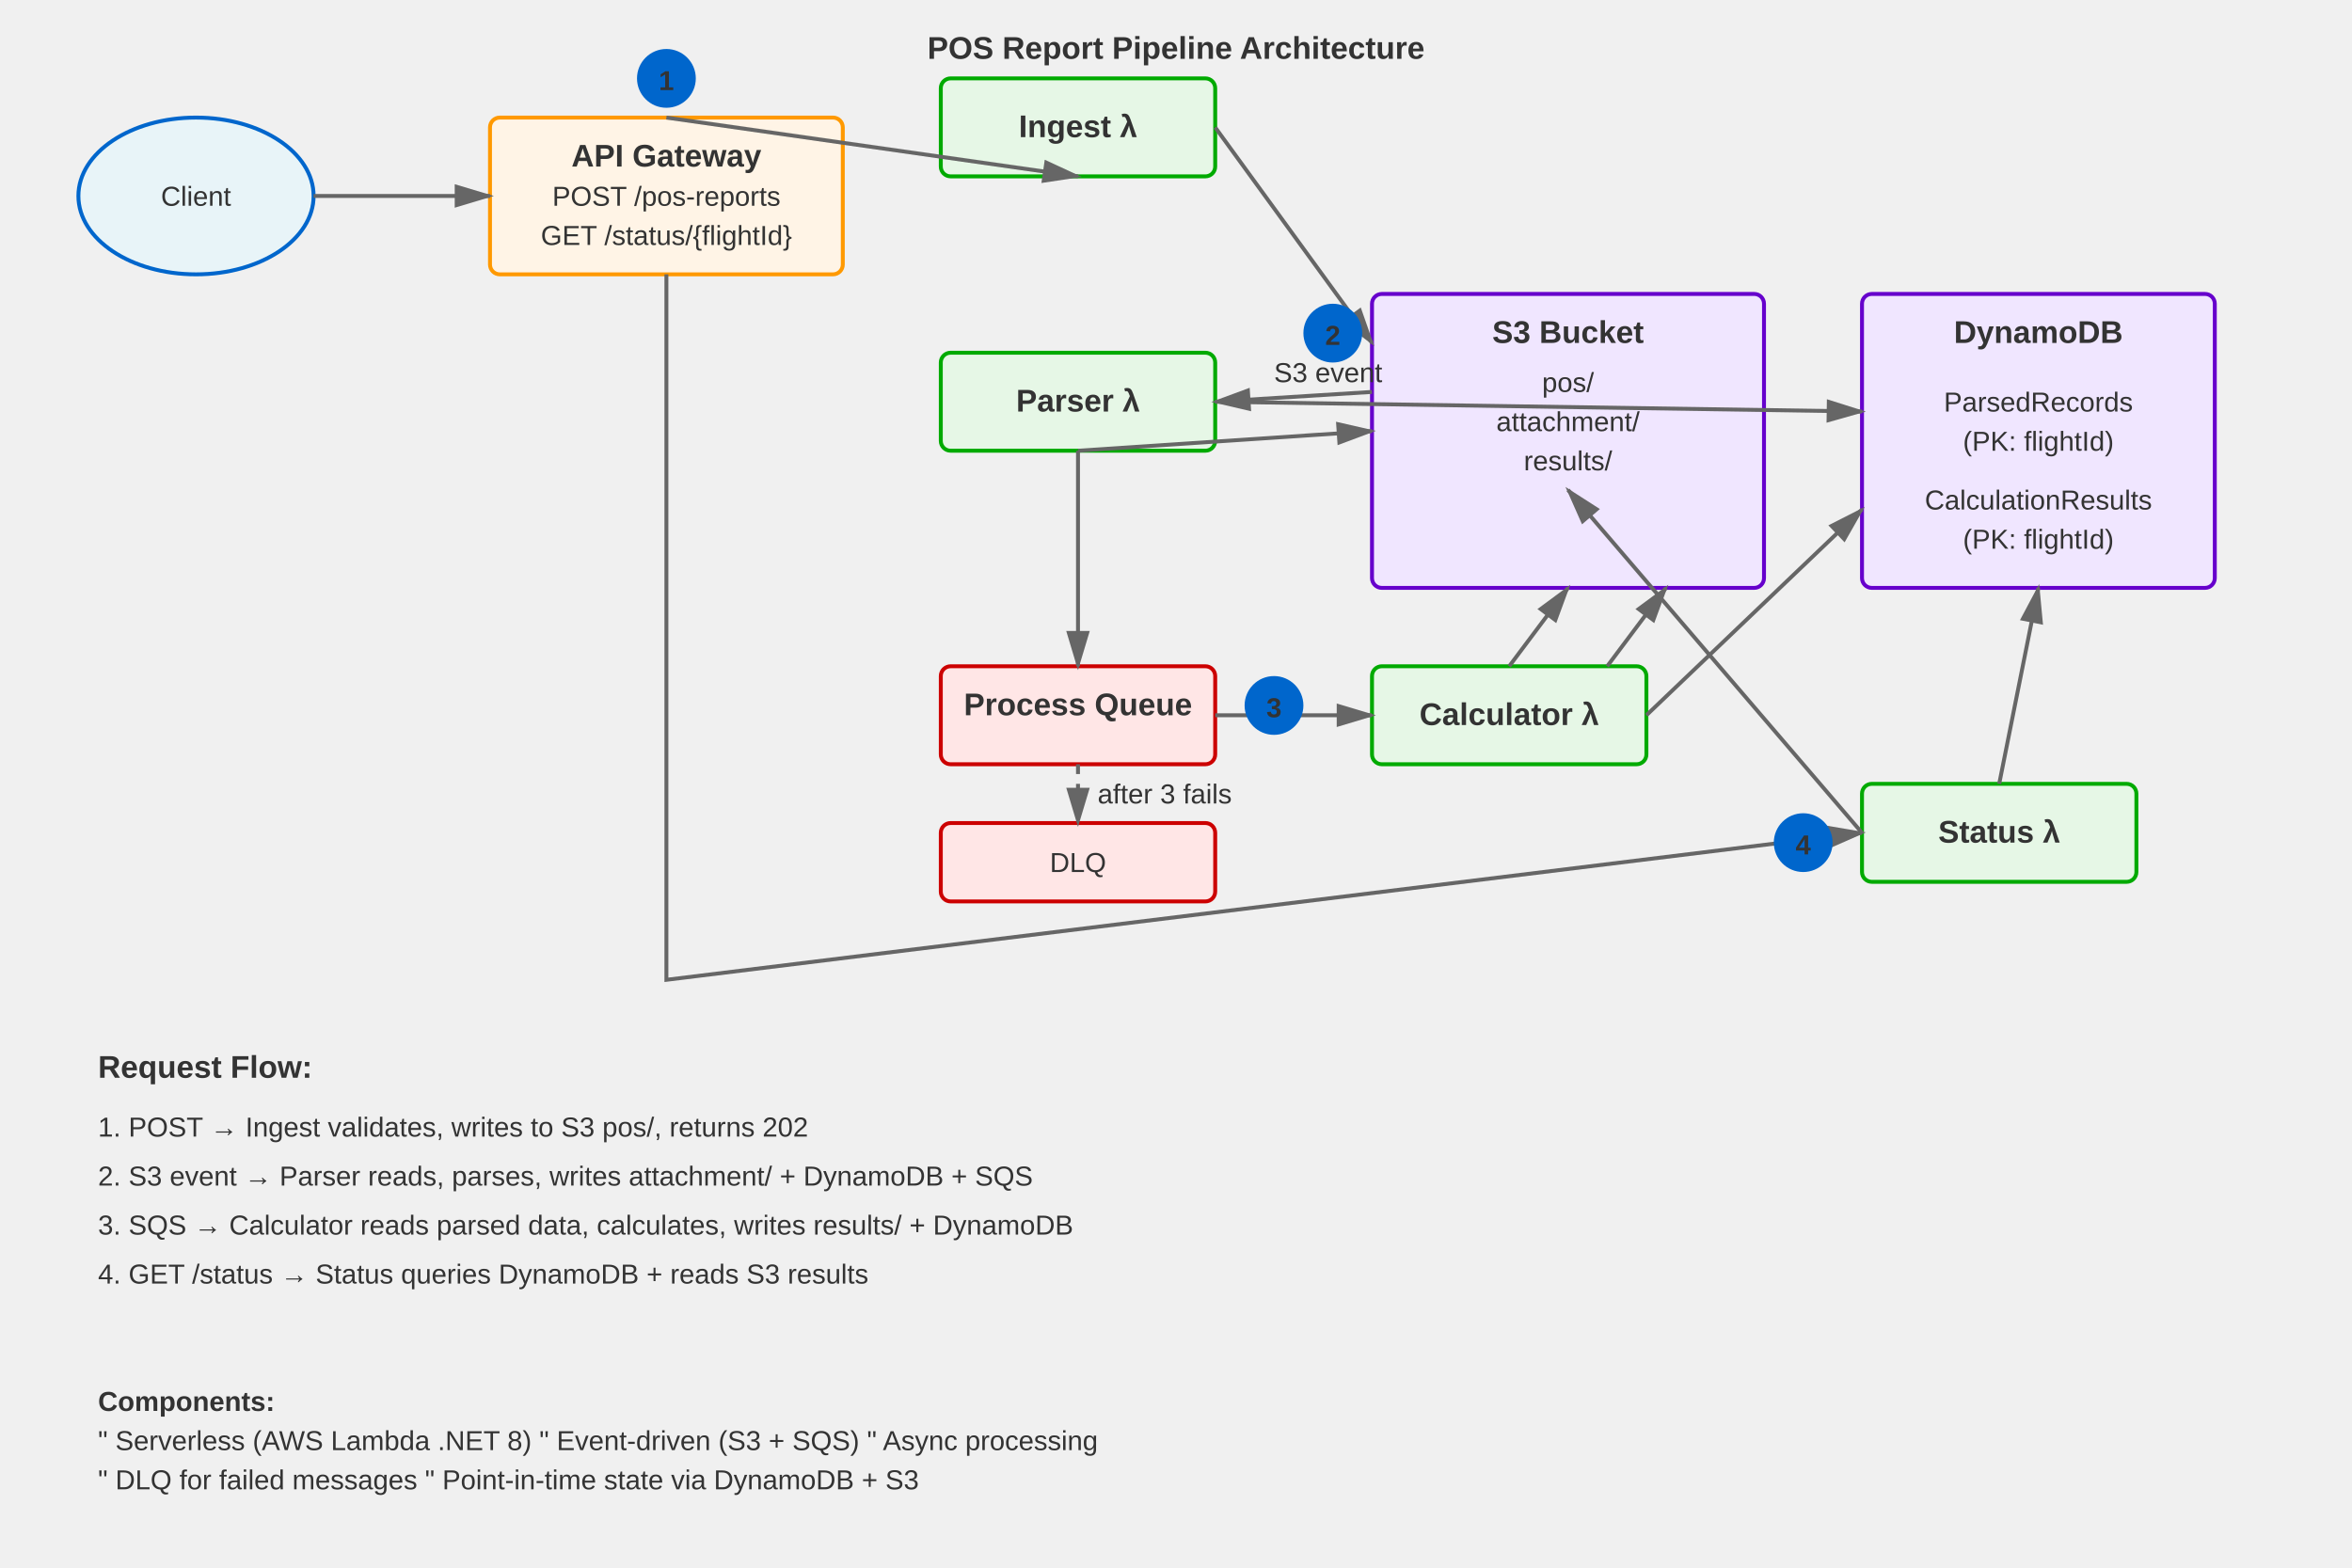
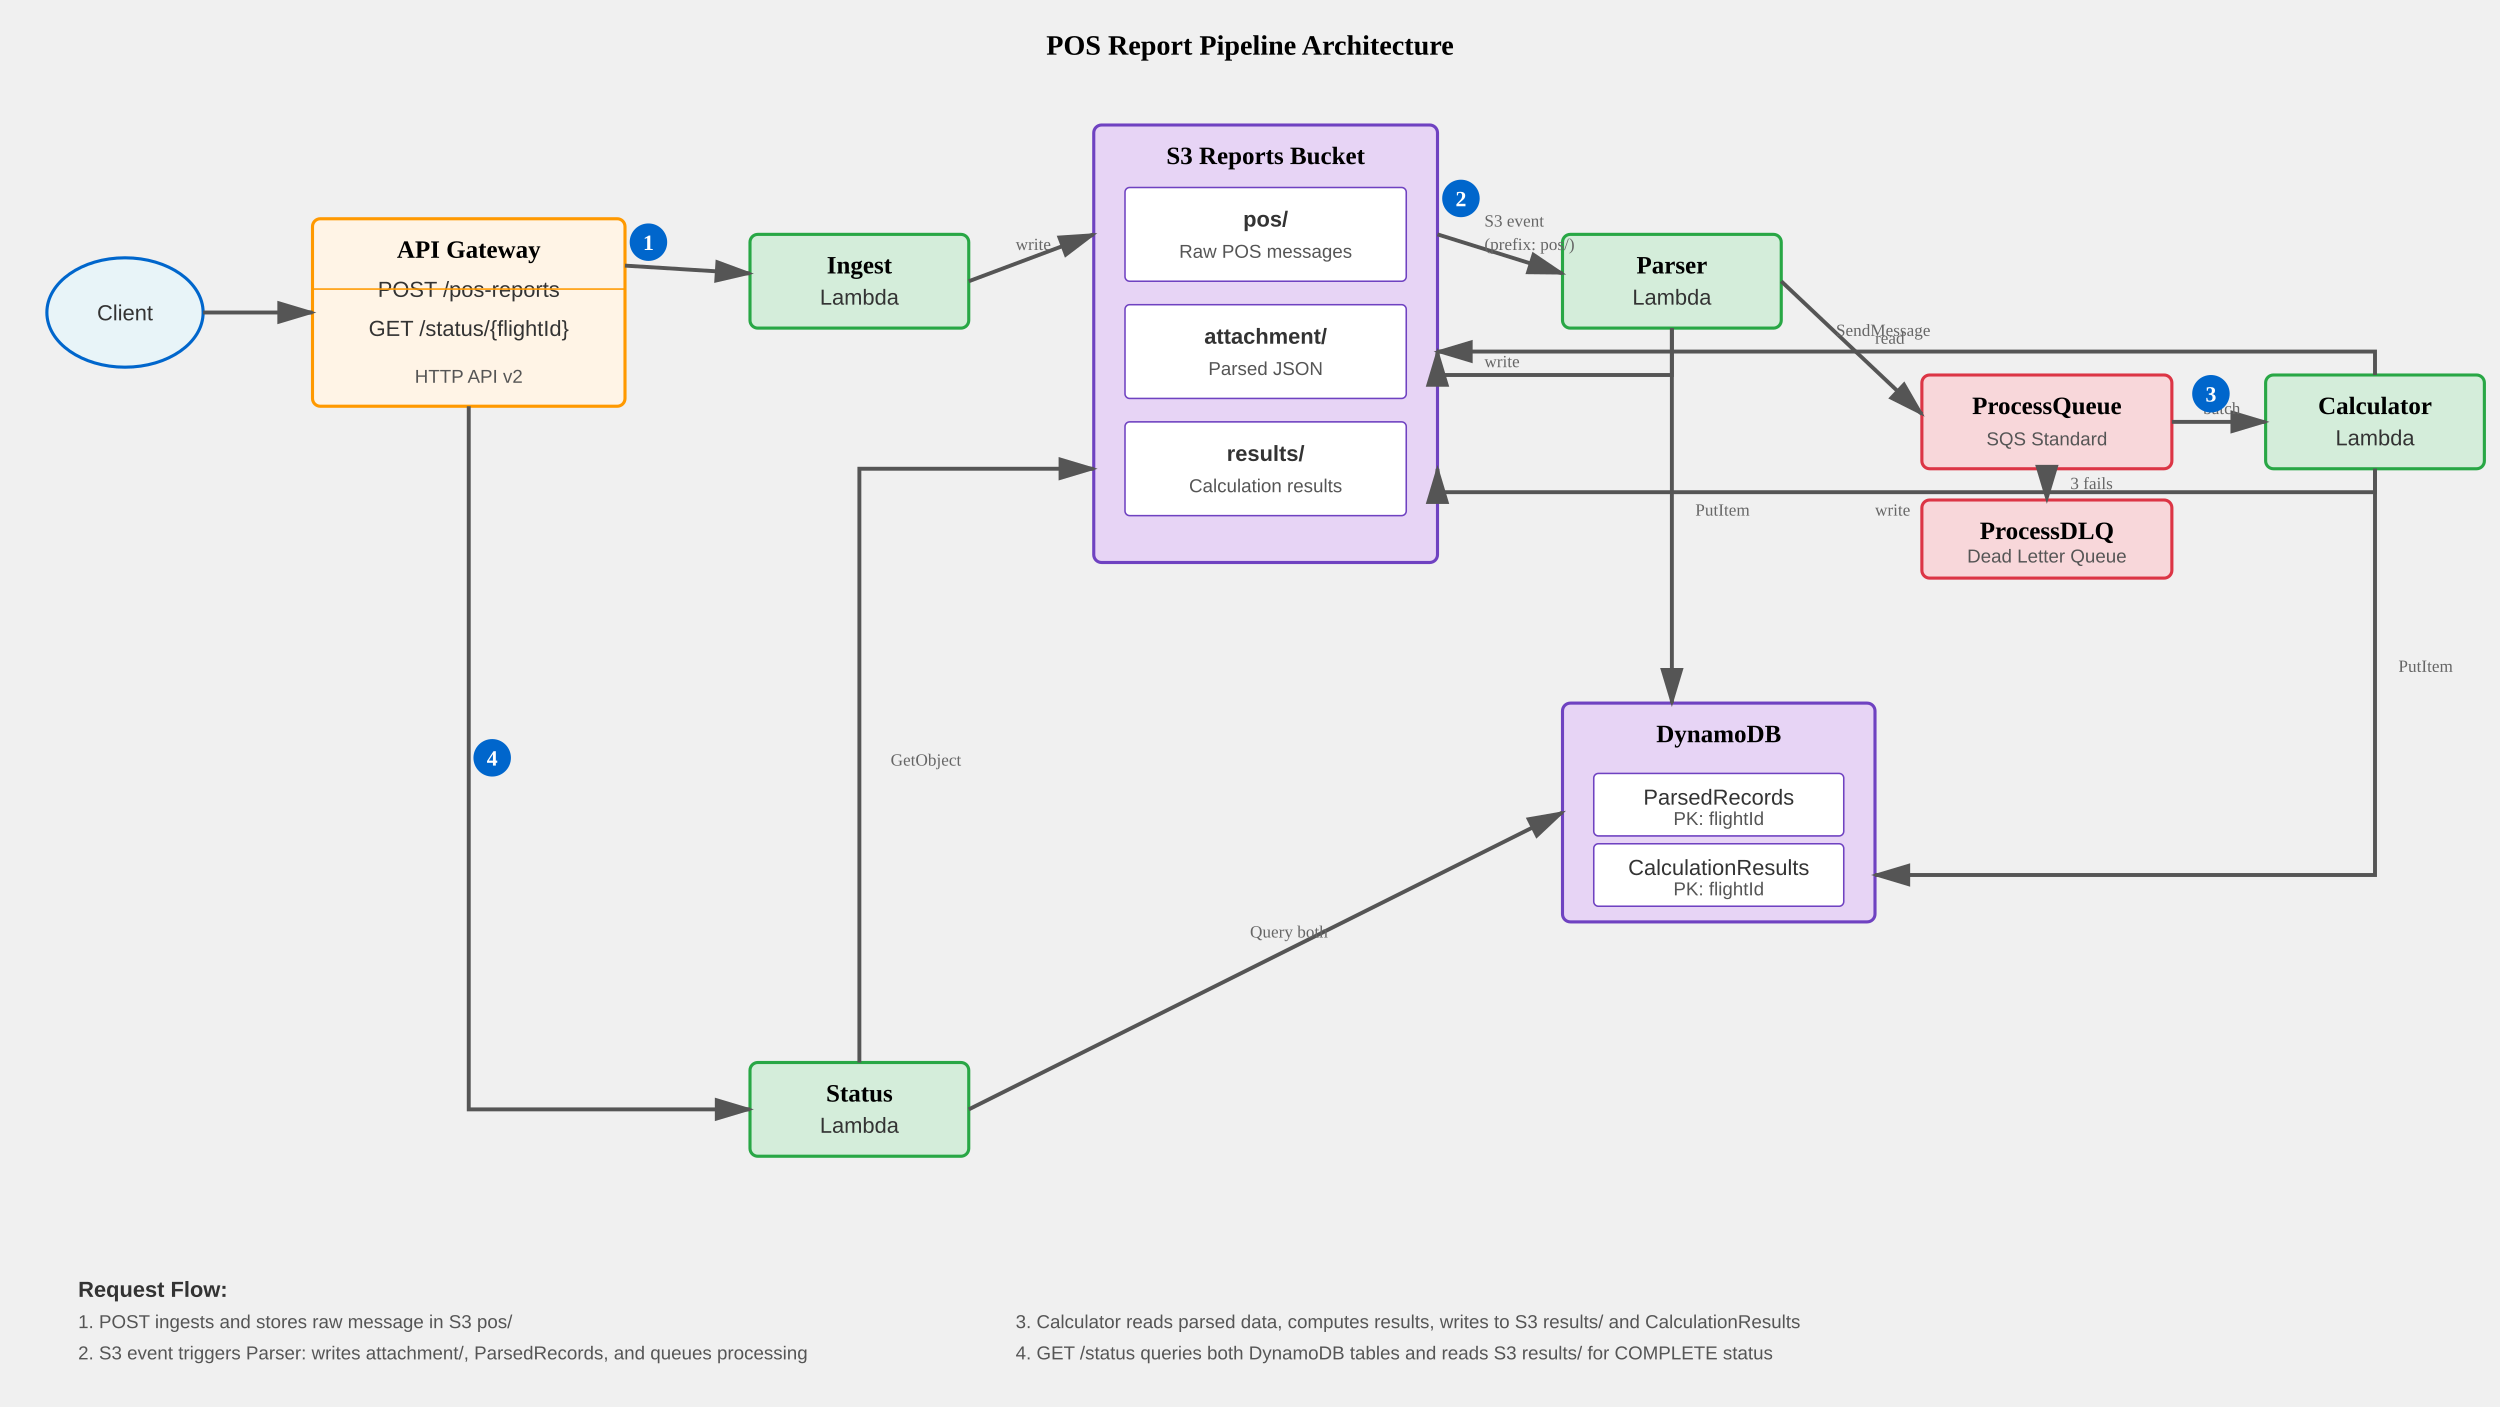
- <svg xmlns="http://www.w3.org/2000/svg" viewBox="0 0 1200 800">
+ <svg xmlns="http://www.w3.org/2000/svg" viewBox="0 0 1600 900" width="1600" height="900">
  <defs>
    <style>
      .box { fill: #e8f4f8; stroke: #0066cc; stroke-width: 2; }
      .api-box { fill: #fff4e6; stroke: #ff9900; stroke-width: 2; }
-       .lambda-box { fill: #e6f7e6; stroke: #00aa00; stroke-width: 2; }
-       .storage-box { fill: #f0e6ff; stroke: #6600cc; stroke-width: 2; }
-       .queue-box { fill: #ffe6e6; stroke: #cc0000; stroke-width: 2; }
+       .lambda-box { fill: #d4edda; stroke: #28a745; stroke-width: 2; }
+       .storage-box { fill: #e7d4f5; stroke: #6f42c1; stroke-width: 2; }
+       .queue-box { fill: #f8d7da; stroke: #dc3545; stroke-width: 2; }
      .text { font-family: Arial, sans-serif; font-size: 14px; fill: #333; }
+       .small-text { font-family: Arial, sans-serif; font-size: 12px; fill: #555; }
      .title { font-weight: bold; font-size: 16px; }
-       .arrow { stroke: #666; stroke-width: 2; fill: none; marker-end: url(#arrowhead); }
-       .dashed { stroke-dasharray: 5,5; }
+       .header { font-weight: bold; font-size: 18px; fill: #000; }
+       .arrow { stroke: #555; stroke-width: 2.5; fill: none; marker-end: url(#arrowhead); }
+       .arrow-label { font-size: 11px; fill: #666; }
+       .dashed { stroke-dasharray: 6,4; }
+       .step-badge { fill: #0066cc; }
+       .step-text { fill: white; font-weight: bold; font-size: 14px; }
    </style>
    <marker id="arrowhead" markerWidth="10" markerHeight="10" refX="9" refY="3" orient="auto">
-       <polygon points="0 0, 10 3, 0 6" fill="#666" />
+       <polygon points="0 0, 10 3, 0 6" fill="#555" />
    </marker>
  </defs>
-   <text x="600" y="30" class="text title" text-anchor="middle" font-size="20">POS Report Pipeline Architecture</text>
-   <ellipse cx="100" cy="100" rx="60" ry="40" class="box" />
-   <text x="100" y="105" class="text" text-anchor="middle">Client</text>
-   <rect x="250" y="60" width="180" height="80" rx="5" class="api-box" />
-   <text x="340" y="85" class="text title" text-anchor="middle">API Gateway</text>
-   <text x="340" y="105" class="text" text-anchor="middle">POST /pos-reports</text>
-   <text x="340" y="125" class="text" text-anchor="middle">GET /status/{flightId}</text>
-   <rect x="480" y="40" width="140" height="50" rx="5" class="lambda-box" />
-   <text x="550" y="70" class="text title" text-anchor="middle">Ingest λ</text>
-   <rect x="700" y="150" width="200" height="150" rx="5" class="storage-box" />
-   <text x="800" y="175" class="text title" text-anchor="middle">S3 Bucket</text>
-   <text x="800" y="200" class="text" text-anchor="middle">pos/</text>
-   <text x="800" y="220" class="text" text-anchor="middle">attachment/</text>
-   <text x="800" y="240" class="text" text-anchor="middle">results/</text>
-   <rect x="480" y="180" width="140" height="50" rx="5" class="lambda-box" />
-   <text x="550" y="210" class="text title" text-anchor="middle">Parser λ</text>
-   <rect x="480" y="340" width="140" height="50" rx="5" class="queue-box" />
-   <text x="550" y="365" class="text title" text-anchor="middle">Process Queue</text>
-   <rect x="480" y="420" width="140" height="40" rx="5" class="queue-box" />
-   <text x="550" y="445" class="text" text-anchor="middle">DLQ</text>
-   <rect x="700" y="340" width="140" height="50" rx="5" class="lambda-box" />
-   <text x="770" y="370" class="text title" text-anchor="middle">Calculator λ</text>
-   <rect x="950" y="150" width="180" height="150" rx="5" class="storage-box" />
-   <text x="1040" y="175" class="text title" text-anchor="middle">DynamoDB</text>
-   <text x="1040" y="210" class="text" text-anchor="middle">ParsedRecords</text>
-   <text x="1040" y="230" class="text" text-anchor="middle">(PK: flightId)</text>
-   <text x="1040" y="260" class="text" text-anchor="middle">CalculationResults</text>
-   <text x="1040" y="280" class="text" text-anchor="middle">(PK: flightId)</text>
-   <rect x="950" y="400" width="140" height="50" rx="5" class="lambda-box" />
-   <text x="1020" y="430" class="text title" text-anchor="middle">Status λ</text>
-   <path d="M 160 100 L 250 100" class="arrow" />
-   <path d="M 340 60 L 550 90" class="arrow" />
-   <path d="M 340 140 L 340 500 L 950 425" class="arrow" />
-   <path d="M 620 65 L 700 175" class="arrow" />
-   <path d="M 700 200 L 620 205" class="arrow" />
-   <text x="650" y="195" class="text" font-size="12">S3 event</text>
-   <path d="M 550 230 L 700 220" class="arrow" />
-   <path d="M 620 205 L 950 210" class="arrow" />
-   <path d="M 550 230 L 550 340" class="arrow" />
-   <path d="M 620 365 L 700 365" class="arrow" />
-   <path d="M 550 390 L 550 420" class="arrow dashed" />
-   <text x="560" y="410" class="text" font-size="11">after 3 fails</text>
-   <path d="M 770 340 L 800 300" class="arrow" />
-   <path d="M 820 340 L 850 300" class="arrow" />
-   <path d="M 840 365 L 950 260" class="arrow" />
-   <path d="M 1020 400 L 1040 300" class="arrow" />
-   <path d="M 950 425 L 800 250" class="arrow" />
-   <circle cx="340" cy="40" r="15" fill="#0066cc" />
-   <text x="340" y="46" class="text" fill="white" text-anchor="middle" font-weight="bold">1</text>
-   <circle cx="680" cy="170" r="15" fill="#0066cc" />
-   <text x="680" y="176" class="text" fill="white" text-anchor="middle" font-weight="bold">2</text>
-   <circle cx="650" cy="360" r="15" fill="#0066cc" />
-   <text x="650" y="366" class="text" fill="white" text-anchor="middle" font-weight="bold">3</text>
-   <circle cx="920" cy="430" r="15" fill="#0066cc" />
-   <text x="920" y="436" class="text" fill="white" text-anchor="middle" font-weight="bold">4</text>
-   <text x="50" y="550" class="text title">Request Flow:</text>
-   <text x="50" y="580" class="text" font-size="13">1. POST → Ingest validates, writes to S3 pos/, returns 202</text>
-   <text x="50" y="605" class="text" font-size="13">2. S3 event → Parser reads, parses, writes attachment/ + DynamoDB + SQS</text>
-   <text x="50" y="630" class="text" font-size="13">3. SQS → Calculator reads parsed data, calculates, writes results/ + DynamoDB</text>
-   <text x="50" y="655" class="text" font-size="13">4. GET /status → Status queries DynamoDB + reads S3 results</text>
-   <text x="50" y="720" class="text" font-size="12" font-weight="bold">Components:</text>
-   <text x="50" y="740" class="text" font-size="11">" Serverless (AWS Lambda .NET 8) " Event-driven (S3 + SQS) " Async processing</text>
-   <text x="50" y="760" class="text" font-size="11">" DLQ for failed messages " Point-in-time state via DynamoDB + S3</text>
+   <text x="800" y="35" class="header" text-anchor="middle">POS Report Pipeline Architecture</text>
+   <ellipse cx="80" cy="200" rx="50" ry="35" class="box" />
+   <text x="80" y="205" class="text" text-anchor="middle">Client</text>
+   <rect x="200" y="140" width="200" height="120" rx="5" class="api-box" />
+   <text x="300" y="165" class="title" text-anchor="middle">API Gateway</text>
+   <text x="300" y="190" class="text" text-anchor="middle">POST /pos-reports</text>
+   <text x="300" y="215" class="text" text-anchor="middle">GET /status/{flightId}</text>
+   <line x1="200" y1="185" x2="400" y2="185" stroke="#ff9900" stroke-width="1" />
+   <text x="300" y="245" class="small-text" text-anchor="middle">HTTP API v2</text>
+   <rect x="480" y="150" width="140" height="60" rx="5" class="lambda-box" />
+   <text x="550" y="175" class="title" text-anchor="middle">Ingest</text>
+   <text x="550" y="195" class="text" text-anchor="middle">Lambda</text>
+   <rect x="700" y="80" width="220" height="280" rx="5" class="storage-box" />
+   <text x="810" y="105" class="title" text-anchor="middle">S3 Reports Bucket</text>
+   <rect x="720" y="120" width="180" height="60" rx="3" fill="#fff" stroke="#6f42c1" stroke-width="1" />
+   <text x="810" y="145" class="text" text-anchor="middle" font-weight="bold">pos/</text>
+   <text x="810" y="165" class="small-text" text-anchor="middle">Raw POS messages</text>
+   <rect x="720" y="195" width="180" height="60" rx="3" fill="#fff" stroke="#6f42c1" stroke-width="1" />
+   <text x="810" y="220" class="text" text-anchor="middle" font-weight="bold">attachment/</text>
+   <text x="810" y="240" class="small-text" text-anchor="middle">Parsed JSON</text>
+   <rect x="720" y="270" width="180" height="60" rx="3" fill="#fff" stroke="#6f42c1" stroke-width="1" />
+   <text x="810" y="295" class="text" text-anchor="middle" font-weight="bold">results/</text>
+   <text x="810" y="315" class="small-text" text-anchor="middle">Calculation results</text>
+   <rect x="1000" y="150" width="140" height="60" rx="5" class="lambda-box" />
+   <text x="1070" y="175" class="title" text-anchor="middle">Parser</text>
+   <text x="1070" y="195" class="text" text-anchor="middle">Lambda</text>
+   <rect x="1000" y="450" width="200" height="140" rx="5" class="storage-box" />
+   <text x="1100" y="475" class="title" text-anchor="middle">DynamoDB</text>
+   <rect x="1020" y="495" width="160" height="40" rx="3" fill="#fff" stroke="#6f42c1" stroke-width="1" />
+   <text x="1100" y="515" class="text" text-anchor="middle">ParsedRecords</text>
+   <text x="1100" y="528" class="small-text" text-anchor="middle">PK: flightId</text>
+   <rect x="1020" y="540" width="160" height="40" rx="3" fill="#fff" stroke="#6f42c1" stroke-width="1" />
+   <text x="1100" y="560" class="text" text-anchor="middle">CalculationResults</text>
+   <text x="1100" y="573" class="small-text" text-anchor="middle">PK: flightId</text>
+   <rect x="1230" y="240" width="160" height="60" rx="5" class="queue-box" />
+   <text x="1310" y="265" class="title" text-anchor="middle">ProcessQueue</text>
+   <text x="1310" y="285" class="small-text" text-anchor="middle">SQS Standard</text>
+   <rect x="1230" y="320" width="160" height="50" rx="5" class="queue-box" />
+   <text x="1310" y="345" class="title" text-anchor="middle">ProcessDLQ</text>
+   <text x="1310" y="360" class="small-text" text-anchor="middle">Dead Letter Queue</text>
+   <rect x="1450" y="240" width="140" height="60" rx="5" class="lambda-box" />
+   <text x="1520" y="265" class="title" text-anchor="middle">Calculator</text>
+   <text x="1520" y="285" class="text" text-anchor="middle">Lambda</text>
+   <rect x="480" y="680" width="140" height="60" rx="5" class="lambda-box" />
+   <text x="550" y="705" class="title" text-anchor="middle">Status</text>
+   <text x="550" y="725" class="text" text-anchor="middle">Lambda</text>
+   <path d="M 130 200 L 200 200" class="arrow" />
+   <path d="M 400 170 L 480 175" class="arrow" />
+   <circle cx="415" cy="155" r="12" class="step-badge" />
+   <text x="415" y="160" class="step-text" text-anchor="middle">1</text>
+   <path d="M 620 180 L 700 150" class="arrow" />
+   <text x="650" y="160" class="arrow-label">write</text>
+   <path d="M 920 150 L 1000 175" class="arrow" />
+   <text x="950" y="145" class="arrow-label">S3 event</text>
+   <text x="950" y="160" class="arrow-label">(prefix: pos/)</text>
+   <circle cx="935" cy="127" r="12" class="step-badge" />
+   <text x="935" y="132" class="step-text" text-anchor="middle">2</text>
+   <path d="M 1070 210 L 1070 240 L 920 240 L 920 225" class="arrow" />
+   <text x="950" y="235" class="arrow-label">write</text>
+   <path d="M 1070 210 L 1070 450" class="arrow" />
+   <text x="1085" y="330" class="arrow-label">PutItem</text>
+   <path d="M 1140 180 L 1230 265" class="arrow" />
+   <text x="1175" y="215" class="arrow-label">SendMessage</text>
+   <path d="M 1390 270 L 1450 270" class="arrow" />
+   <text x="1410" y="265" class="arrow-label">batch</text>
+   <circle cx="1415" cy="252" r="12" class="step-badge" />
+   <text x="1415" y="257" class="step-text" text-anchor="middle">3</text>
+   <path d="M 1310 300 L 1310 320" class="arrow dashed" />
+   <text x="1325" y="313" class="arrow-label">3 fails</text>
+   <path d="M 1520 240 L 1520 225 L 920 225" class="arrow" />
+   <text x="1200" y="220" class="arrow-label">read</text>
+   <path d="M 1520 300 L 1520 315 L 920 315 L 920 300" class="arrow" />
+   <text x="1200" y="330" class="arrow-label">write</text>
+   <path d="M 1520 300 L 1520 560 L 1200 560" class="arrow" />
+   <text x="1535" y="430" class="arrow-label">PutItem</text>
+   <path d="M 300 260 L 300 710 L 480 710" class="arrow" />
+   <circle cx="315" cy="485" r="12" class="step-badge" />
+   <text x="315" y="490" class="step-text" text-anchor="middle">4</text>
+   <path d="M 620 710 L 1000 520" class="arrow" />
+   <text x="800" y="600" class="arrow-label">Query both</text>
+   <path d="M 550 680 L 550 300 L 700 300" class="arrow" />
+   <text x="570" y="490" class="arrow-label">GetObject</text>
+   <text x="50" y="830" class="text" font-weight="bold">Request Flow:</text>
+   <text x="50" y="850" class="small-text">1. POST ingests and stores raw message in S3 pos/</text>
+   <text x="50" y="870" class="small-text">2. S3 event triggers Parser: writes attachment/, ParsedRecords, and queues processing</text>
+   <text x="650" y="850" class="small-text">3. Calculator reads parsed data, computes results, writes to S3 results/ and CalculationResults</text>
+   <text x="650" y="870" class="small-text">4. GET /status queries both DynamoDB tables and reads S3 results/ for COMPLETE status</text>
</svg>
